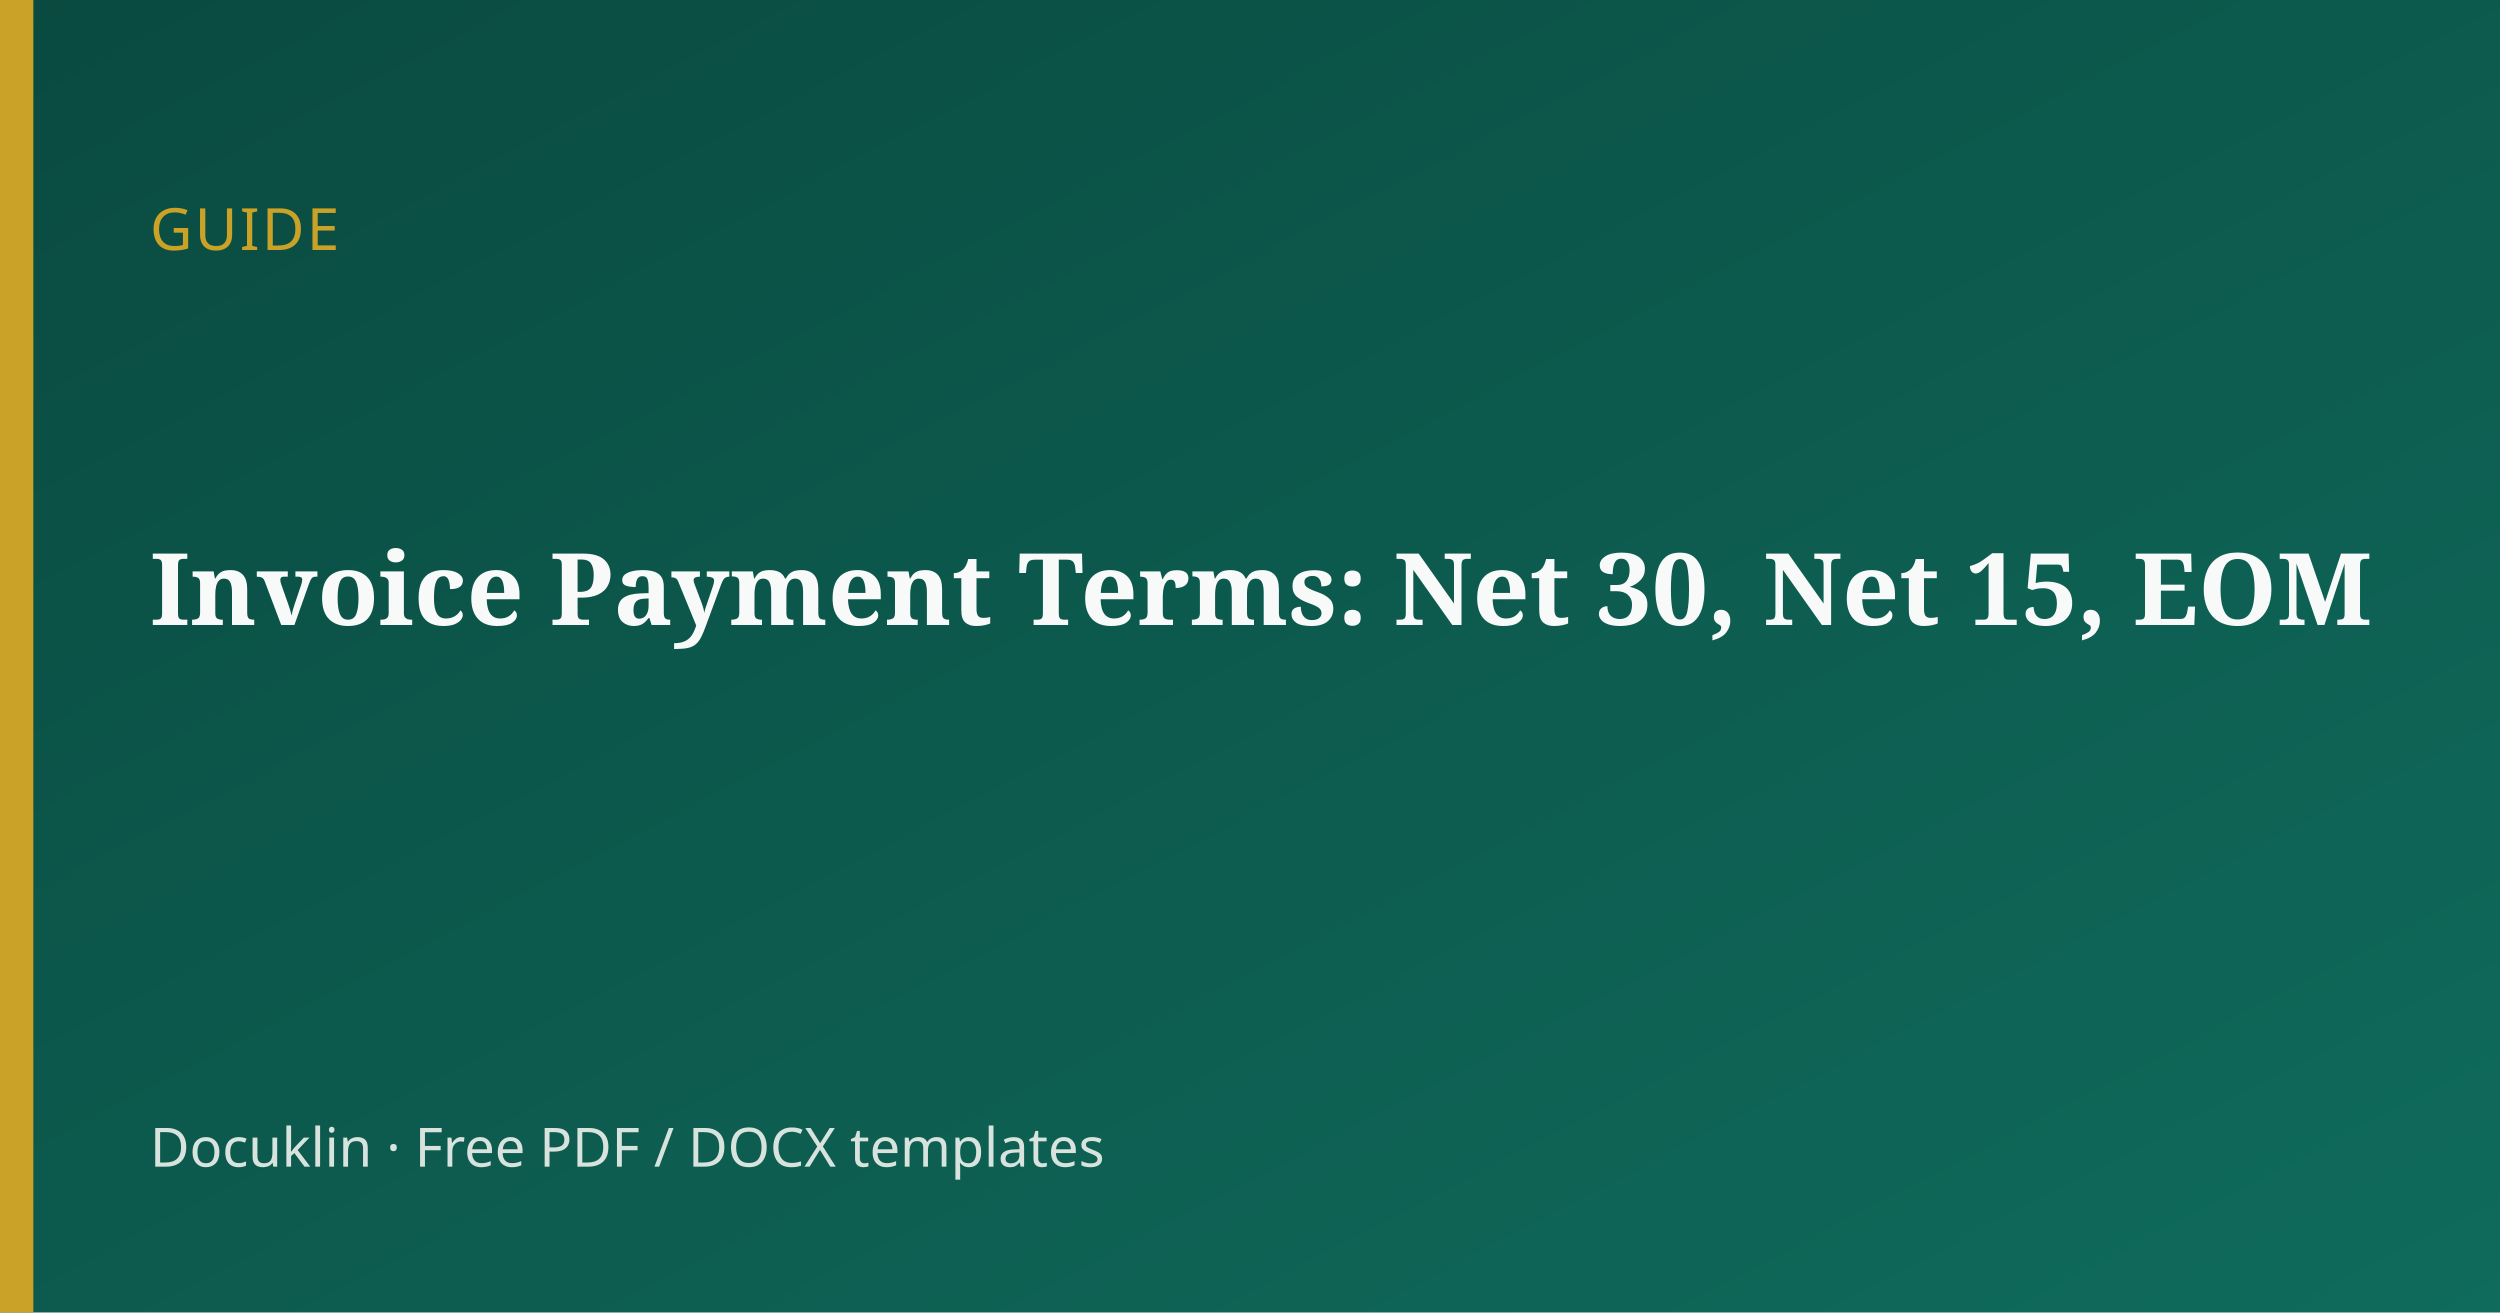
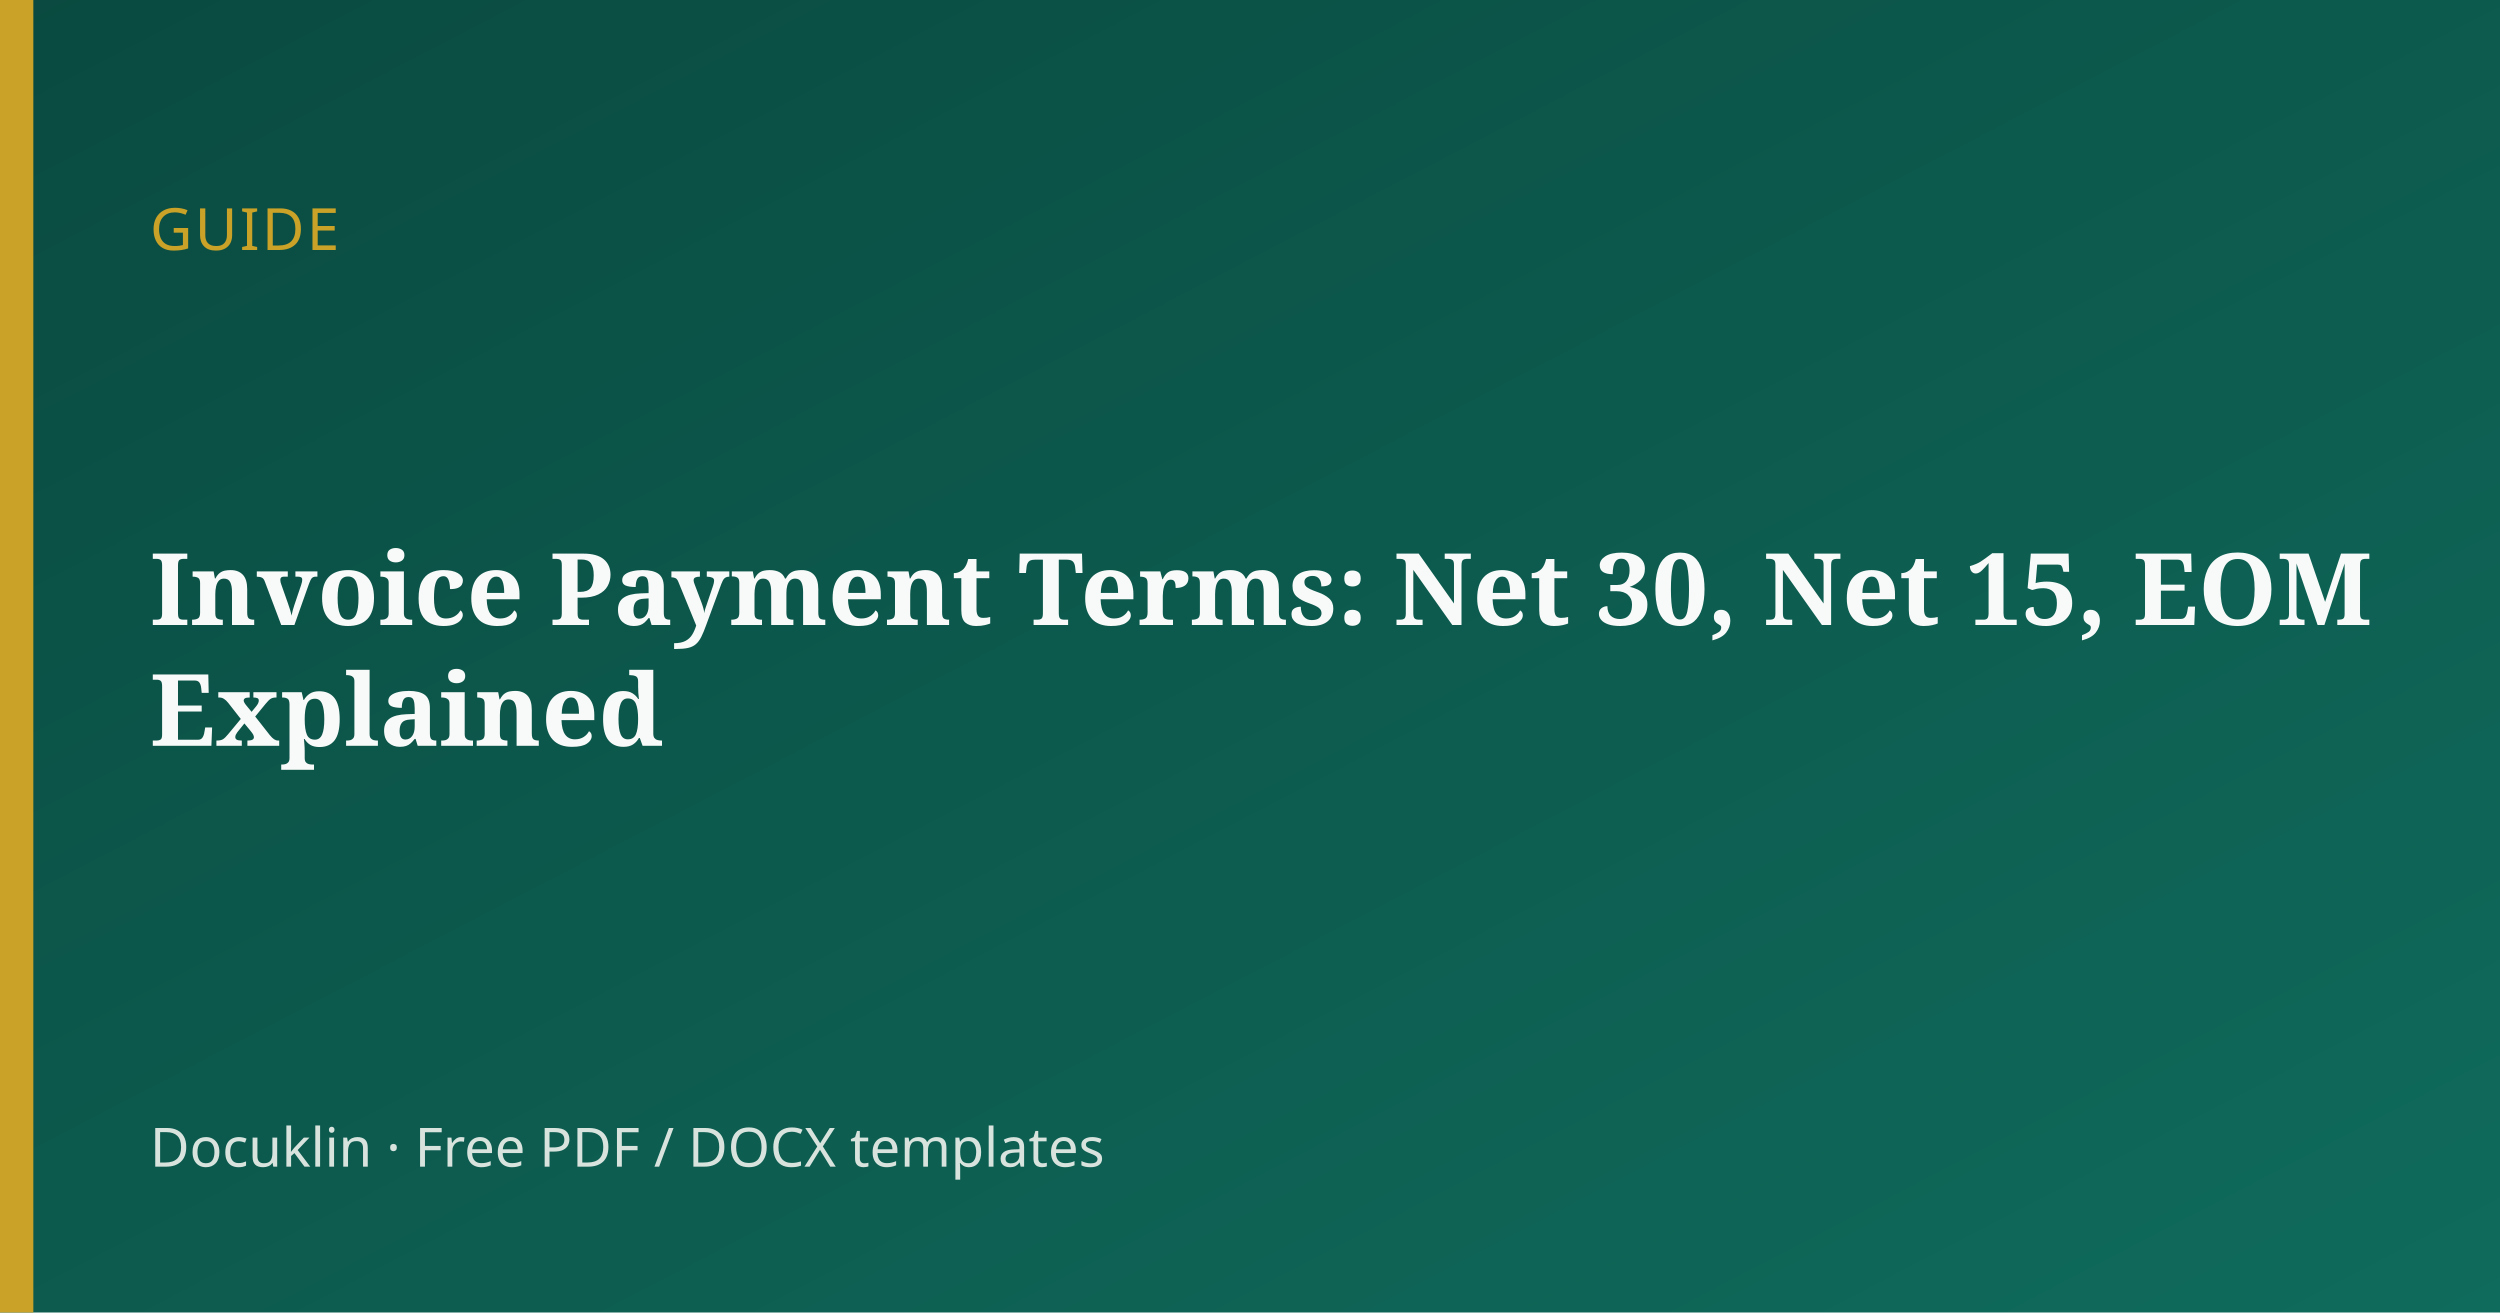
<svg xmlns="http://www.w3.org/2000/svg" width="1200" height="630" viewBox="0 0 1200 630" role="img">
  <defs>
    <linearGradient id="bg" x1="0" y1="0" x2="1" y2="1">
      <stop offset="0%" stop-color="#0a4a40" />
      <stop offset="100%" stop-color="#0f6b5c" />
    </linearGradient>
  </defs>
  <rect width="1200" height="630" fill="url(#bg)" />
  <rect x="0" y="0" width="16" height="630" fill="#c9a227" />
  <text x="72" y="120" fill="#c9a227" font-family="system-ui,sans-serif" font-size="28" letter-spacing="0.04em">GUIDE</text>
  <text x="72" y="300" fill="#f8faf9" font-family="Georgia, serif" font-size="48" font-weight="700">Invoice Payment Terms: Net 30, Net 15, EOM</text>
+   <text x="72" y="358" fill="#f8faf9" font-family="Georgia, serif" font-size="48" font-weight="700">Explained</text>
  <text x="72" y="560" fill="#d8e3de" font-family="system-ui,sans-serif" font-size="26">Docuklin · Free PDF / DOCX templates</text>
</svg>
